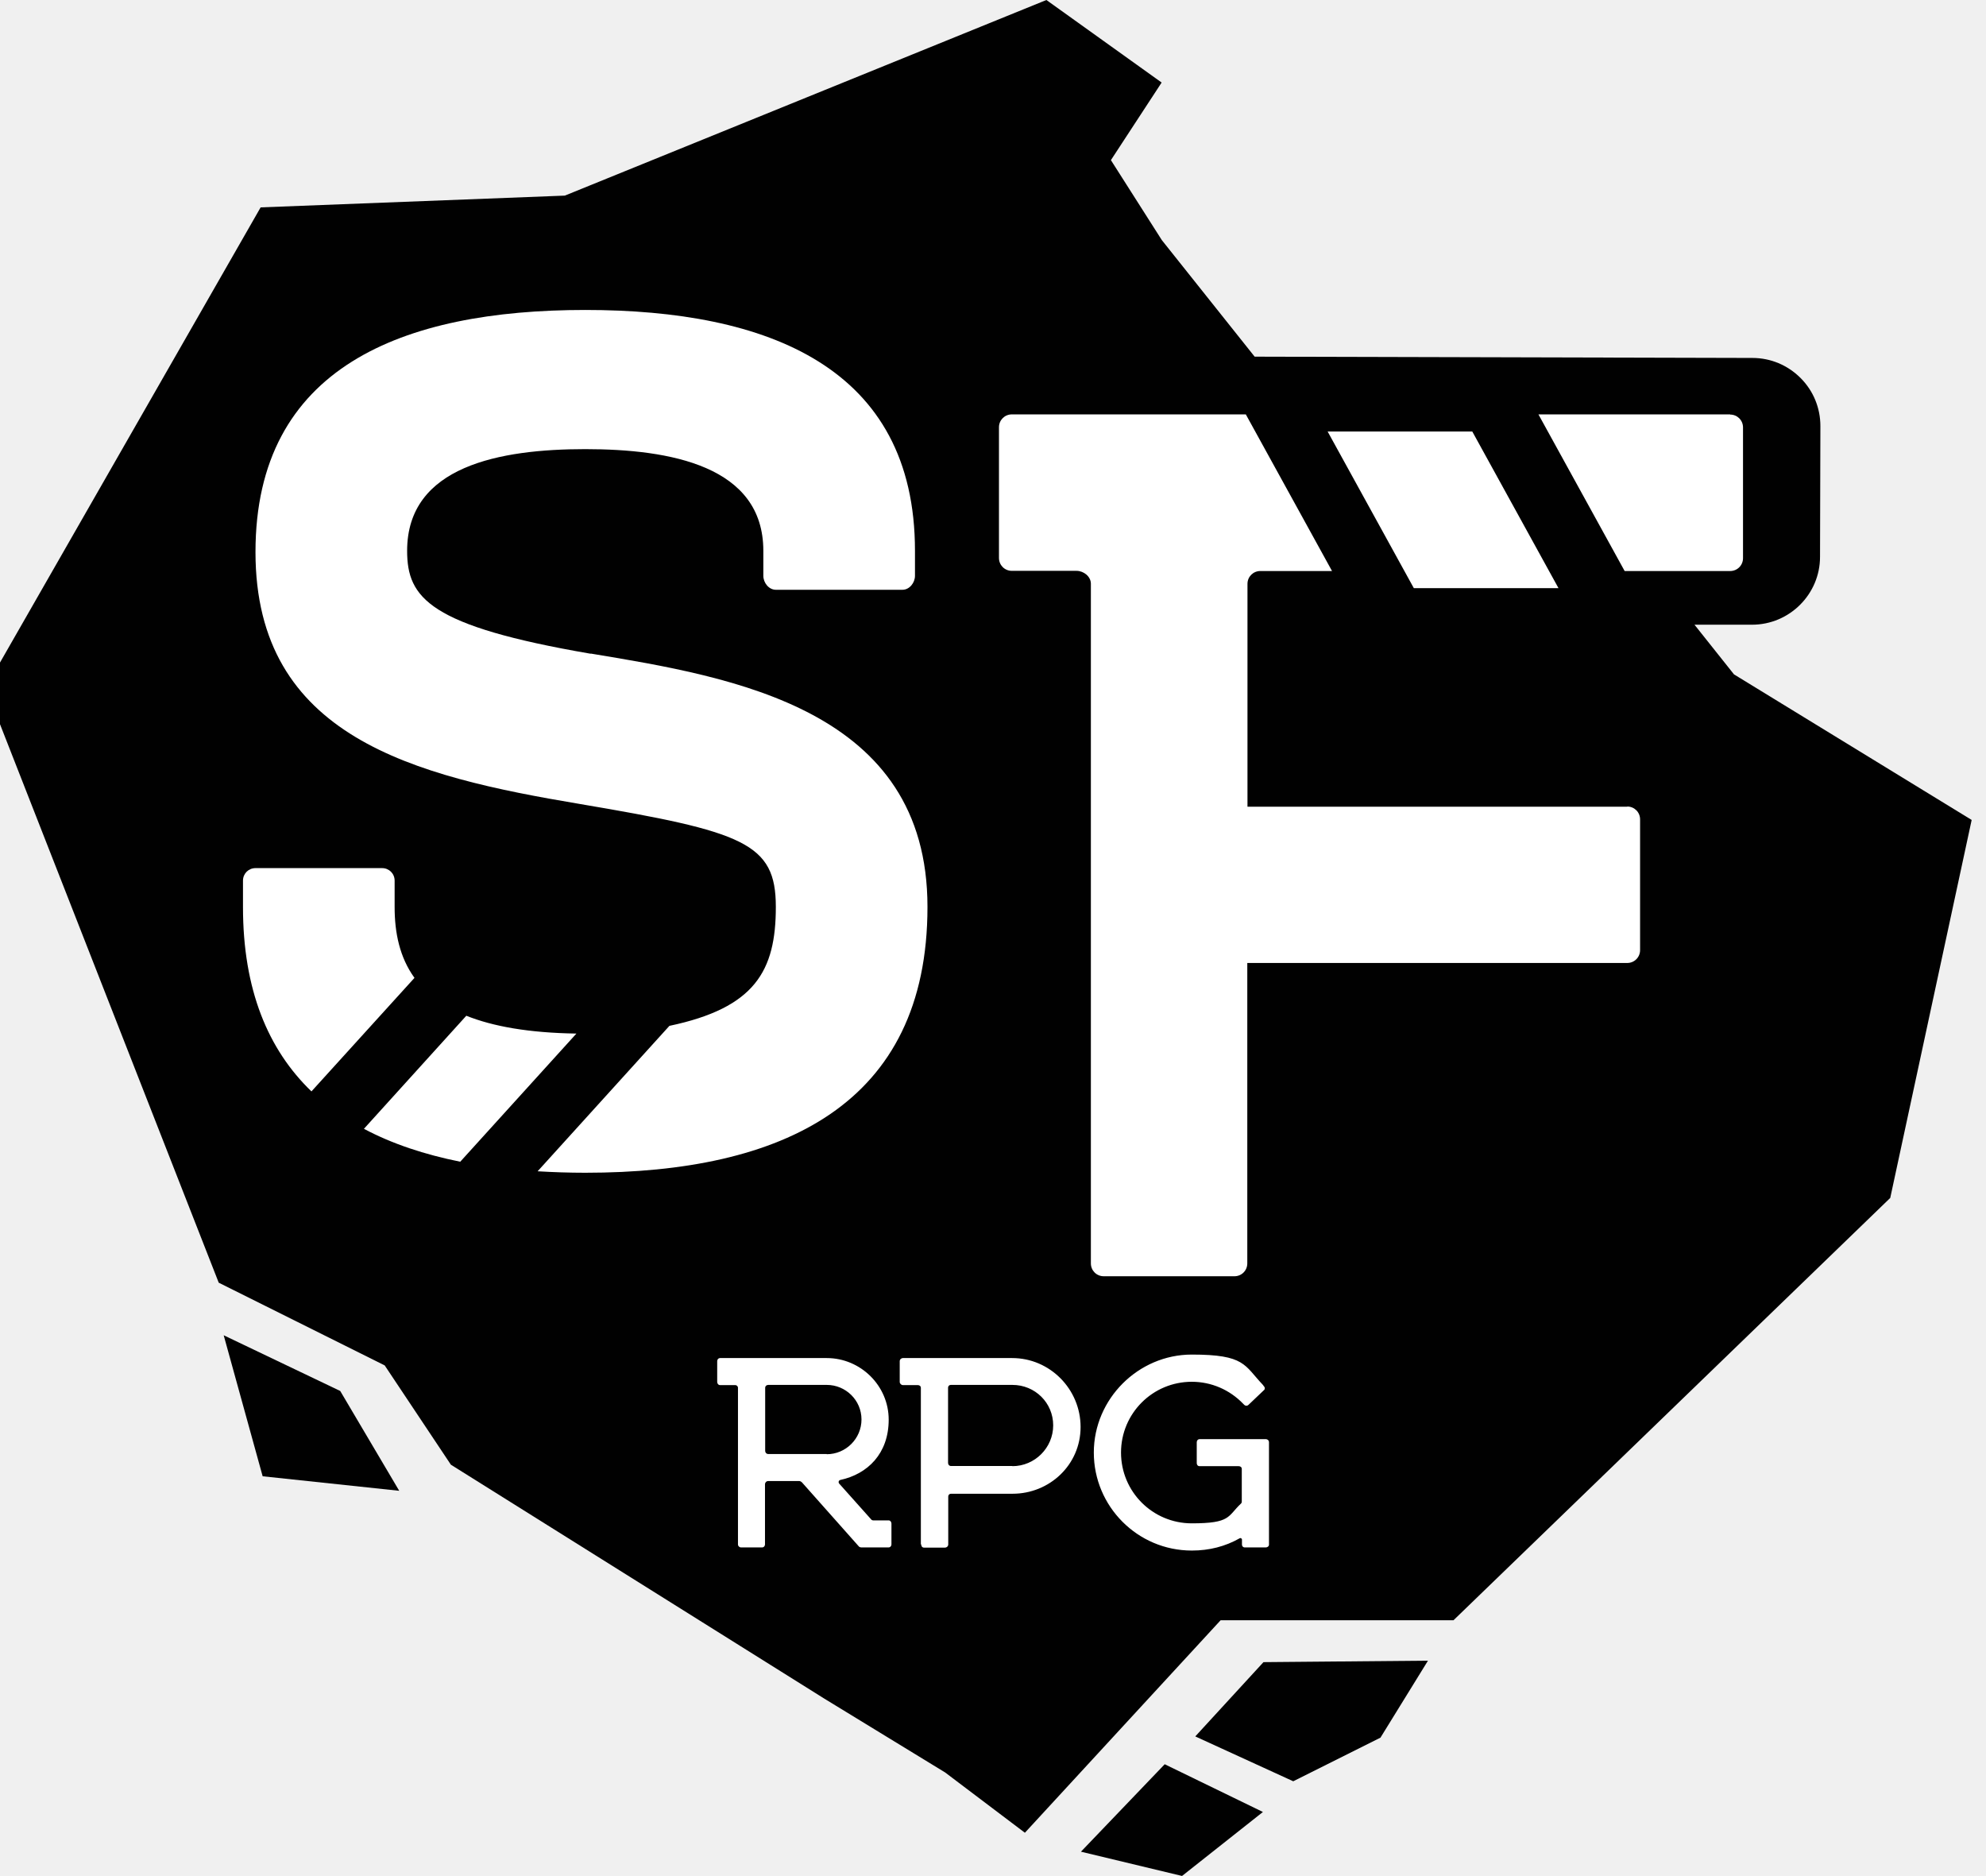
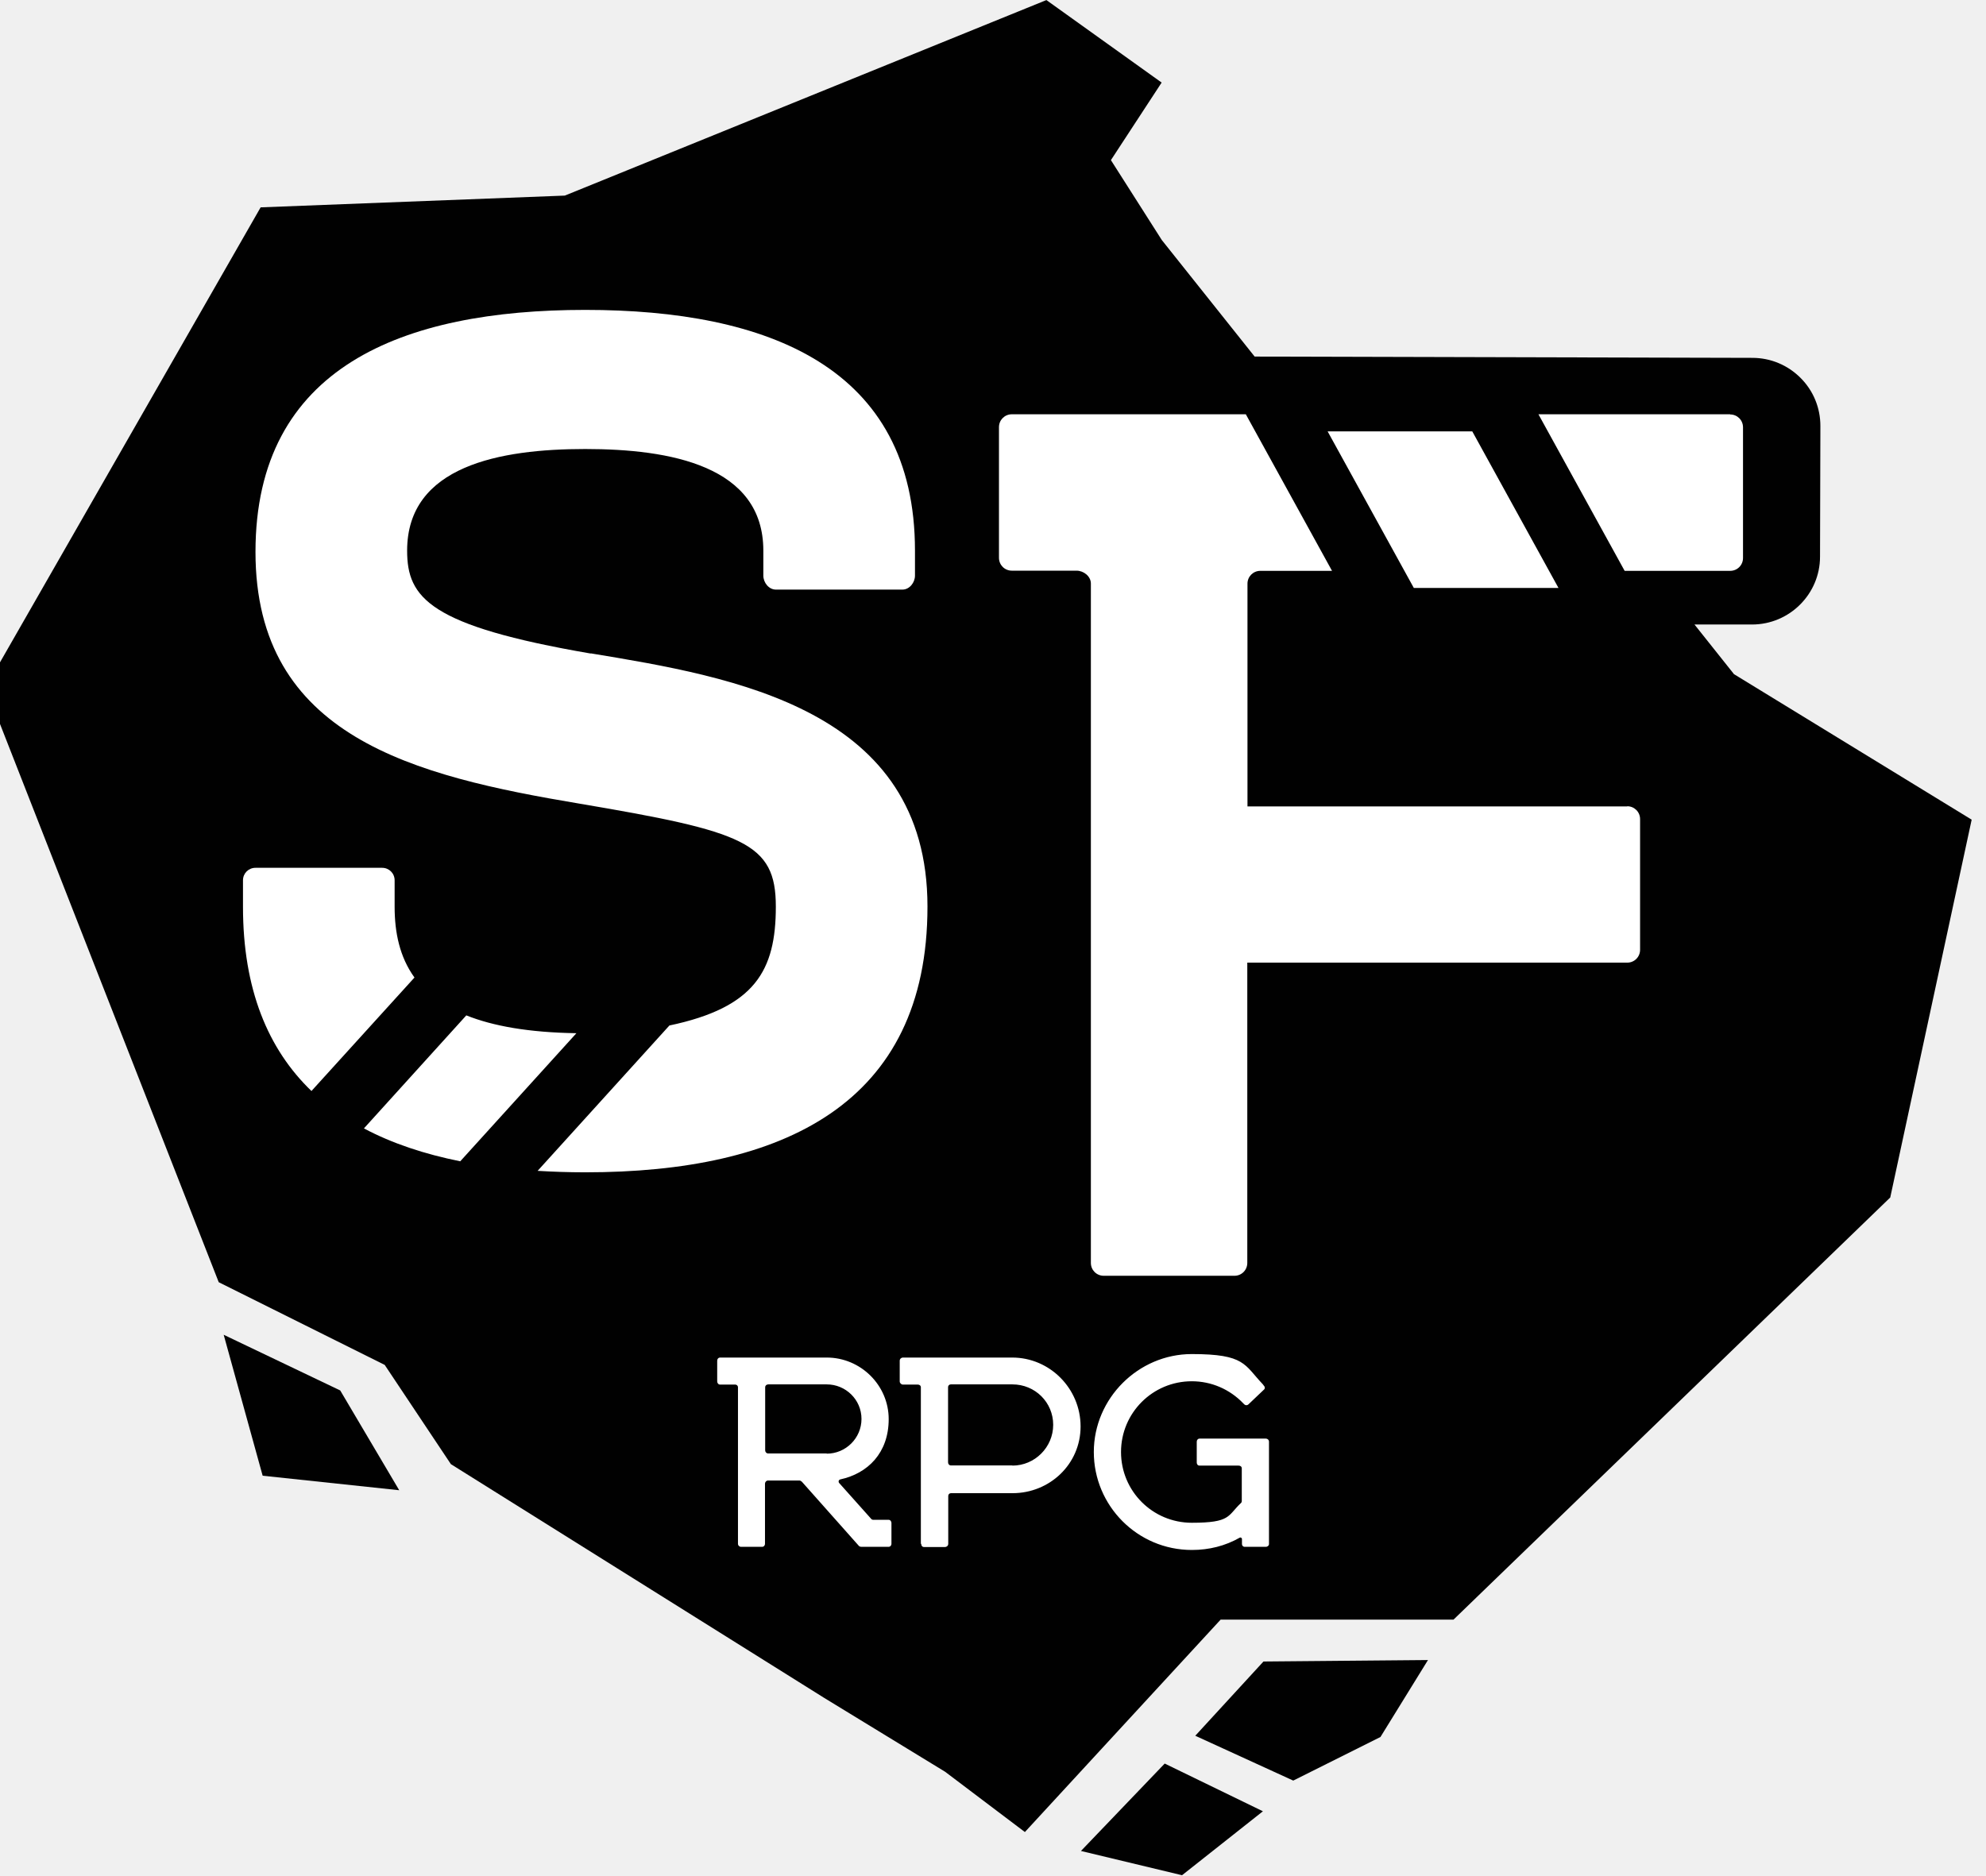
- <svg xmlns="http://www.w3.org/2000/svg" id="Camada_2" data-name="Camada 2" version="1.1" viewBox="0 0 1080.5 1020.4">
+ <svg xmlns="http://www.w3.org/2000/svg" id="Camada_2" data-name="Camada 2" version="1.1" width="1080" height="1020" viewBox="0 0 1080.5 1020.4">
  <defs>
    <style>
      .cls-1 {
        fill: #010101;
      }

      .cls-1, .cls-2 {
        stroke-width: 0px;
      }

      .cls-2 {
        fill: #fff;
      }
    </style>
  </defs>
  <path class="cls-1" d="M142.9,803l74.3,7.9-32.1-54.3-63.4-30.3,21.2,76.7h0ZM751.1,945.1l25.8-41.8-89.5.8-37.1,40.4,53.3,24.4,47.6-23.8h0ZM633.7,959.6l-45.6,47.6,55,13.2,44-34.8-53.5-26h0ZM943.3,366.7l-21.4-26.9h31.3c0,0,0,0,0,0h0c20.4,0,37-16.6,37-36.9l.2-71.1c0-9.9-3.8-19.2-10.8-26.2-7-7-16.3-10.9-26.2-10.9l-270.8-.7-50.5-63.4-27.7-43.5,27.6-42.2L569.3,0l-262,106.4-165.5,6.4L-7.8,374l126.8,323.7,90.3,45,36,54,203.1,127.2,65.8,40.2,43.4,32.8,106.5-115.6h126.7l237.6-229.7,44.3-205.6-129.5-79.3h0Z" />
  <path class="cls-2" d="M401.5,840v-85.1c0-.9-.7-1.5-1.5-1.5h-8.3c-.9,0-1.5-.9-1.5-1.7v-11.3c0-1,.7-1.7,1.5-1.7h58.1c18.4,0,33.7,15,33.7,33.5s-11.5,29.6-26.3,32.8c-.9.2-1.2,1.2-.7,1.9l17.5,19.6c.2.3.7.5,1.2.5h8.3c.9,0,1.5.9,1.5,1.7v11.3c0,1-.7,1.7-1.5,1.7h-15c-.3,0-.9-.2-1.2-.5l-31-34.9c-.3-.3-.9-.7-1.4-.7h-17c-1,0-1.7.9-1.7,1.7v32.7c0,1-.7,1.7-1.5,1.7h-11.5c-.9,0-1.7-.7-1.7-1.7h0ZM449.8,791c10.3,0,18.9-8.4,18.9-18.9s-8.6-18.8-18.9-18.8h-31.8c-1,0-1.7.7-1.7,1.5v34.4c0,.9.7,1.7,1.7,1.7h31.8ZM501,840v-85.1c0-.9-.7-1.5-1.7-1.5h-8.1c-.9,0-1.7-.9-1.7-1.7v-11.3c0-1,.9-1.7,1.7-1.7h59.5c20.5,0,37.2,16.9,37.2,37.5s-16.9,36.3-37,36.3h-33.5c-.9,0-1.5.7-1.5,1.5v26.1c0,1-.9,1.7-1.7,1.7h-11.5c-.9,0-1.5-.7-1.5-1.7h0ZM550.8,797.5c12.2,0,22.2-10,22.2-22.2s-9.8-22-22.2-22h-33.5c-.9,0-1.5.7-1.5,1.5v40.9c0,1,.7,1.7,1.5,1.7h33.5ZM648.4,843.4c-29.6,0-53.3-24.1-53.3-53.3s24.2-53.3,53.3-53.3,28.5,5.8,38.7,16.5l.5.7c.7.7.7,1.7,0,2.2l-8.3,7.9c-.7.7-1.7.7-2.4,0l-.5-.5c-7.4-7.7-17.4-12-28-12-21.3,0-38.5,17.2-38.5,38.5s17.2,38.5,38.5,38.5,19.4-3.8,26.7-10.7c.3-.2.5-.7.5-1v-17.9c0-.9-.7-1.5-1.7-1.5h-21.3c-.9,0-1.5-.7-1.5-1.7v-11.3c0-1,.7-1.7,1.5-1.7h36.1c.9,0,1.7.7,1.7,1.7v55.7c0,.9-.9,1.5-1.7,1.5h-11.5c-.9,0-1.5-.7-1.5-1.5v-2.8c0-.5-.7-1-1.2-.7-7.9,4.5-16.7,6.7-26,6.7h0Z" />
  <path class="cls-2" d="M847.9,319.9h-78.7l-46.9-85.2h78.7l46.9,85.2ZM885.4,438.8h-206.7v-121.2c0-3.9,3.1-7,7-7h39l-46.9-85.2h-127.3c-3.9,0-7,3.1-7,7v71.1c0,3.9,3.1,7,7,7h35.2c3.9,0,7.8,3.1,7.8,7v369.7c0,3.9,3.1,7,7,7h71.1c3.9,0,7-3.1,7-7v-163.4h206.7c3.9,0,7-3.1,7-7v-71.1c0-3.9-3.1-7-7-7h0ZM941.3,225.4h-104.3l46.9,85.2h57.4c3.9,0,7-3.1,7-7v-71.1c0-3.9-3.1-7-7-7h0ZM169.5,593.6l56-61.7c-8.1-11.2-10.8-24.6-10.8-38.5v-14.4c0-3.8-3-6.8-6.8-6.8h-68.9c-3.8,0-6.8,3-6.8,6.8v14.4c0,44.9,13.6,77.5,37.3,100.3h0ZM250.4,631.9l63.2-69.7c-26-.4-45.4-3.9-59.9-9.7l-55.7,61.5c15.4,8.2,33,14,52.4,17.9h0ZM321.4,355.6c-87.8-15.1-99.9-30.3-99.9-56,0-46.2,50.7-55.3,96.9-55.3s96.9,9.1,96.9,55.3v13.6c0,3.8,3,7.6,6.8,7.6h68.9c3.8,0,6.8-3.8,6.8-7.6v-13.6c0-99.9-80.2-131-179.4-131s-179.4,31-179.4,131.7,86.3,121.9,176.4,137c89.3,15.1,106.7,21.2,106.7,56s-11.3,54.9-57.9,64.7l-71.7,79.1c8.4.5,17,.8,25.9.8,107.5,0,186.2-37.1,186.2-144.6s-105.2-124.9-183.2-137.8h0Z" />
</svg>
